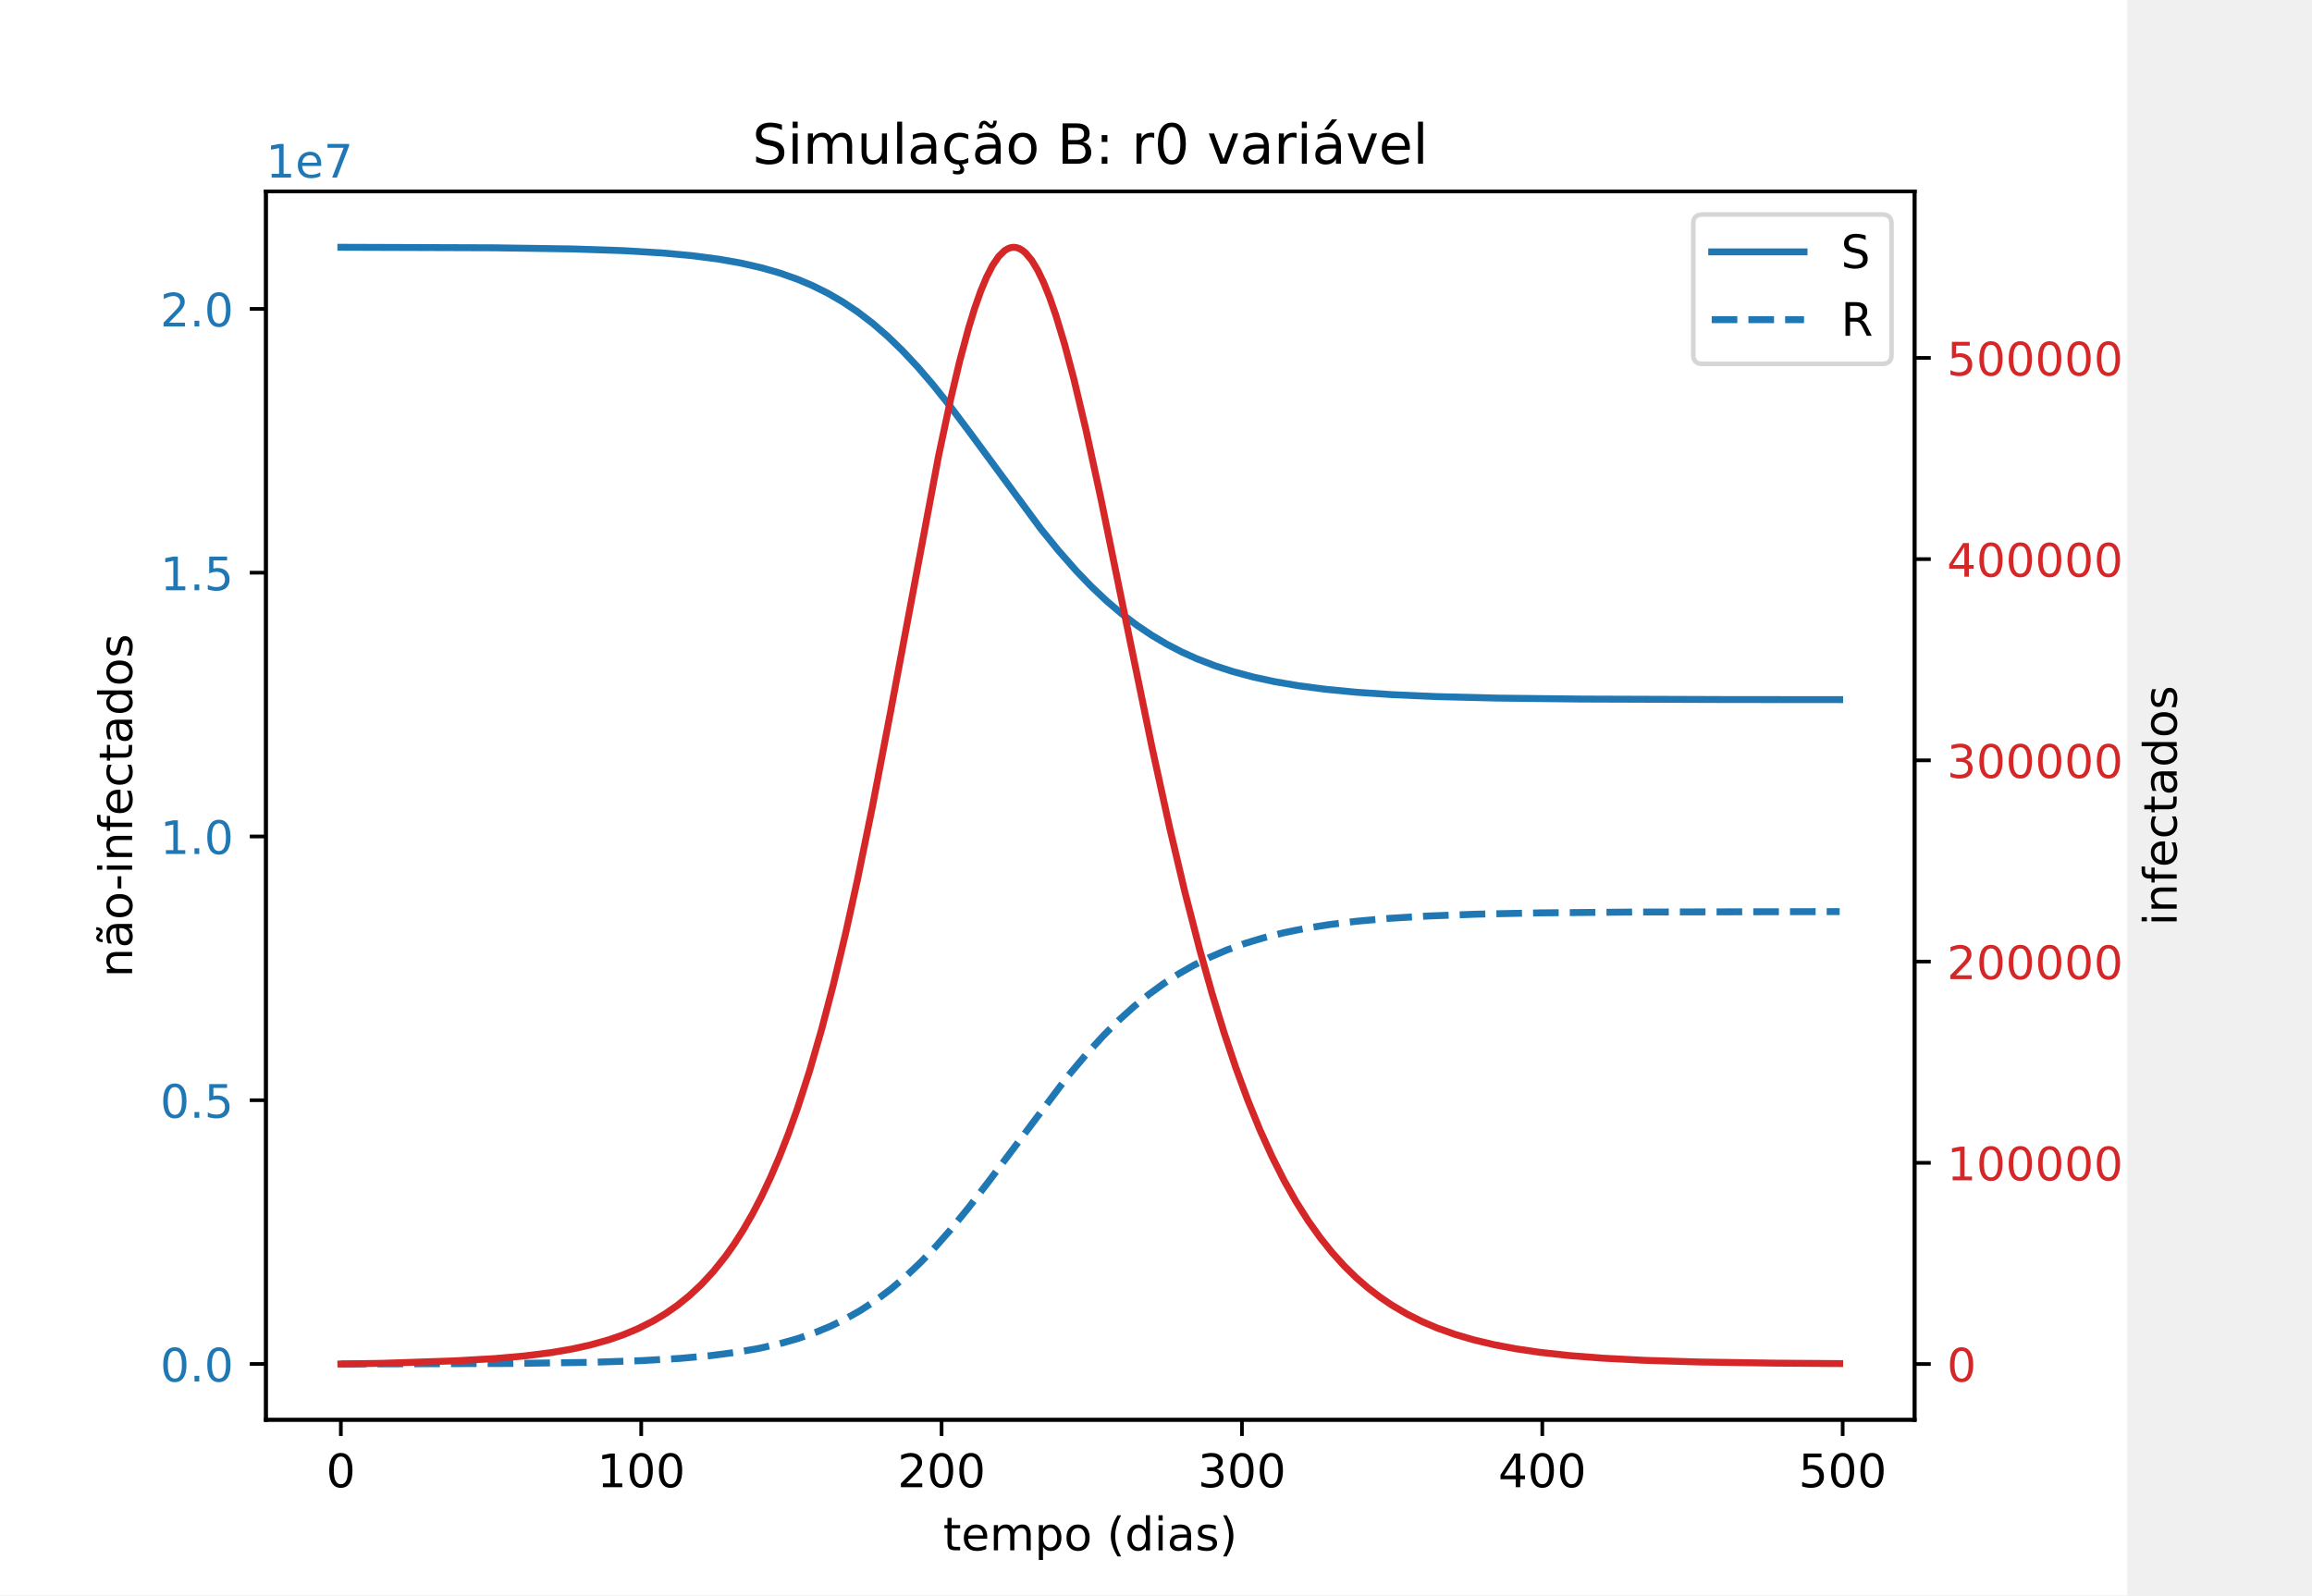
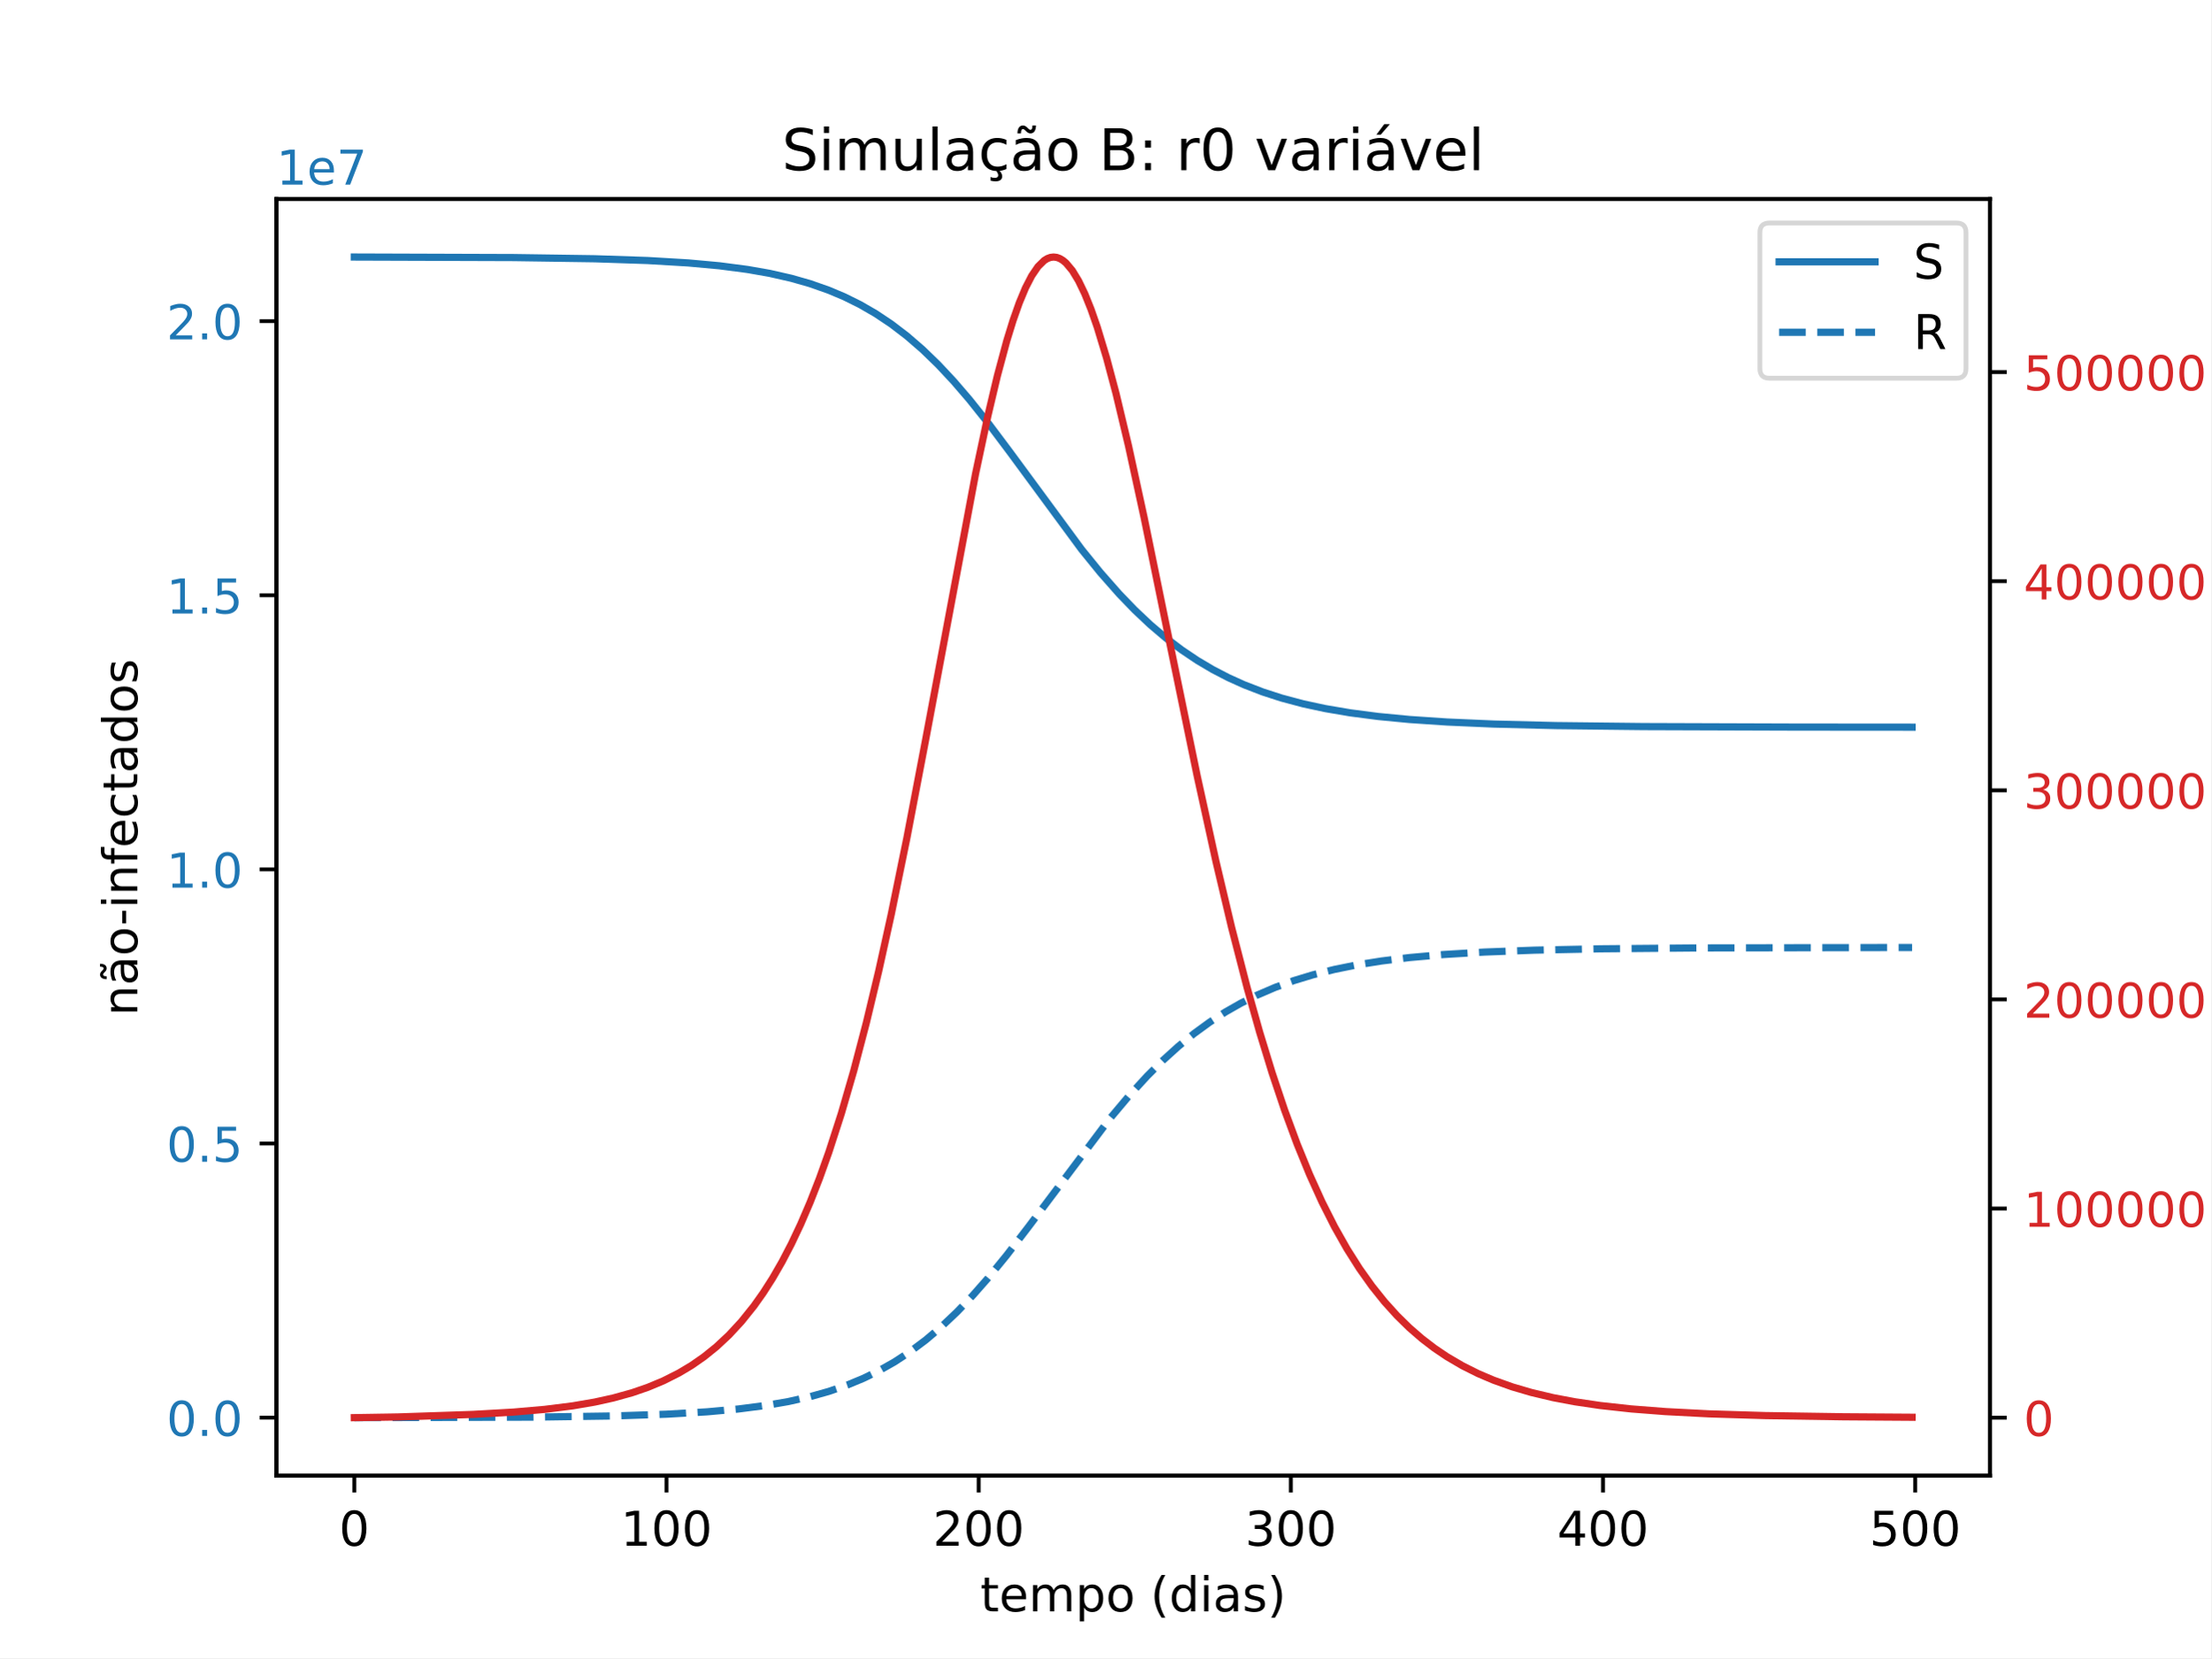
- <svg xmlns="http://www.w3.org/2000/svg" xmlns:xlink="http://www.w3.org/1999/xlink" height="345.6pt" version="1.1" viewBox="0 0 500.8 345.6" width="500.8pt">
+ <svg xmlns="http://www.w3.org/2000/svg" xmlns:xlink="http://www.w3.org/1999/xlink" height="345.6pt" version="1.1" viewBox="0 0 460.8 345.6" width="460.8pt">
  <defs>
    <style type="text/css">
*{stroke-linecap:butt;stroke-linejoin:round;}
  </style>
  </defs>
  <g id="figure_1">
    <g id="patch_1">
      <path d="M 0 345.6  L 460.8 345.6  L 460.8 0  L 0 0  z " style="fill:#ffffff;" />
    </g>
    <g id="axes_1">
      <g id="patch_2">
        <path d="M 57.6 307.584  L 414.72 307.584  L 414.72 41.472  L 57.6 41.472  z " style="fill:#ffffff;" />
      </g>
      <g id="matplotlib.axis_1">
        <g id="xtick_1">
          <g id="line2d_1">
            <defs>
              <path d="M 0 0  L 0 3.5  " id="mf9676f871f" style="stroke:#000000;stroke-width:0.8;" />
            </defs>
            <g>
              <use style="stroke:#000000;stroke-width:0.8;" x="73.833" xlink:href="#mf9676f871f" y="307.584" />
            </g>
          </g>
          <g id="text_1">
            <defs>
              <path d="M 31.781 66.406  Q 24.172 66.406 20.328 58.906  Q 16.5 51.422 16.5 36.375  Q 16.5 21.391 20.328 13.891  Q 24.172 6.391 31.781 6.391  Q 39.453 6.391 43.281 13.891  Q 47.125 21.391 47.125 36.375  Q 47.125 51.422 43.281 58.906  Q 39.453 66.406 31.781 66.406  z M 31.781 74.219  Q 44.047 74.219 50.516 64.516  Q 56.984 54.828 56.984 36.375  Q 56.984 17.969 50.516 8.266  Q 44.047 -1.422 31.781 -1.422  Q 19.531 -1.422 13.062 8.266  Q 6.594 17.969 6.594 36.375  Q 6.594 54.828 13.062 64.516  Q 19.531 74.219 31.781 74.219  z " id="DejaVuSans-48" />
            </defs>
            <g transform="translate(70.65148 322.1824)scale(0.1 -0.1)">
              <use xlink:href="#DejaVuSans-48" />
            </g>
          </g>
        </g>
        <g id="xtick_2">
          <g id="line2d_2">
            <g>
              <use style="stroke:#000000;stroke-width:0.8;" x="138.894" xlink:href="#mf9676f871f" y="307.584" />
            </g>
          </g>
          <g id="text_2">
            <defs>
              <path d="M 12.406 8.297  L 28.516 8.297  L 28.516 63.922  L 10.984 60.406  L 10.984 69.391  L 28.422 72.906  L 38.281 72.906  L 38.281 8.297  L 54.391 8.297  L 54.391 0  L 12.406 0  z " id="DejaVuSans-49" />
            </defs>
            <g transform="translate(129.35 322.1824)scale(0.1 -0.1)">
              <use xlink:href="#DejaVuSans-49" />
              <use x="63.623" xlink:href="#DejaVuSans-48" />
              <use x="127.246" xlink:href="#DejaVuSans-48" />
            </g>
          </g>
        </g>
        <g id="xtick_3">
          <g id="line2d_3">
            <g>
              <use style="stroke:#000000;stroke-width:0.8;" x="203.955" xlink:href="#mf9676f871f" y="307.584" />
            </g>
          </g>
          <g id="text_3">
            <defs>
              <path d="M 19.188 8.297  L 53.609 8.297  L 53.609 0  L 7.328 0  L 7.328 8.297  Q 12.938 14.109 22.625 23.891  Q 32.328 33.688 34.812 36.531  Q 39.547 41.844 41.422 45.531  Q 43.312 49.219 43.312 52.781  Q 43.312 58.594 39.234 62.25  Q 35.156 65.922 28.609 65.922  Q 23.969 65.922 18.812 64.312  Q 13.672 62.703 7.812 59.422  L 7.812 69.391  Q 13.766 71.781 18.938 73  Q 24.125 74.219 28.422 74.219  Q 39.75 74.219 46.484 68.547  Q 53.219 62.891 53.219 53.422  Q 53.219 48.922 51.531 44.891  Q 49.859 40.875 45.406 35.406  Q 44.188 33.984 37.641 27.219  Q 31.109 20.453 19.188 8.297  z " id="DejaVuSans-50" />
            </defs>
            <g transform="translate(194.411 322.1824)scale(0.1 -0.1)">
              <use xlink:href="#DejaVuSans-50" />
              <use x="63.623" xlink:href="#DejaVuSans-48" />
              <use x="127.246" xlink:href="#DejaVuSans-48" />
            </g>
          </g>
        </g>
        <g id="xtick_4">
          <g id="line2d_4">
            <g>
              <use style="stroke:#000000;stroke-width:0.8;" x="269.016" xlink:href="#mf9676f871f" y="307.584" />
            </g>
          </g>
          <g id="text_4">
            <defs>
              <path d="M 40.578 39.312  Q 47.656 37.797 51.625 33  Q 55.609 28.219 55.609 21.188  Q 55.609 10.406 48.188 4.484  Q 40.766 -1.422 27.094 -1.422  Q 22.516 -1.422 17.656 -0.516  Q 12.797 0.391 7.625 2.203  L 7.625 11.719  Q 11.719 9.328 16.594 8.109  Q 21.484 6.891 26.812 6.891  Q 36.078 6.891 40.938 10.547  Q 45.797 14.203 45.797 21.188  Q 45.797 27.641 41.281 31.266  Q 36.766 34.906 28.719 34.906  L 20.219 34.906  L 20.219 43.016  L 29.109 43.016  Q 36.375 43.016 40.234 45.922  Q 44.094 48.828 44.094 54.297  Q 44.094 59.906 40.109 62.906  Q 36.141 65.922 28.719 65.922  Q 24.656 65.922 20.016 65.031  Q 15.375 64.156 9.812 62.312  L 9.812 71.094  Q 15.438 72.656 20.344 73.438  Q 25.25 74.219 29.594 74.219  Q 40.828 74.219 47.359 69.109  Q 53.906 64.016 53.906 55.328  Q 53.906 49.266 50.438 45.094  Q 46.969 40.922 40.578 39.312  z " id="DejaVuSans-51" />
            </defs>
            <g transform="translate(259.4721 322.1824)scale(0.1 -0.1)">
              <use xlink:href="#DejaVuSans-51" />
              <use x="63.623" xlink:href="#DejaVuSans-48" />
              <use x="127.246" xlink:href="#DejaVuSans-48" />
            </g>
          </g>
        </g>
        <g id="xtick_5">
          <g id="line2d_5">
            <g>
              <use style="stroke:#000000;stroke-width:0.8;" x="334.077" xlink:href="#mf9676f871f" y="307.584" />
            </g>
          </g>
          <g id="text_5">
            <defs>
              <path d="M 37.797 64.312  L 12.891 25.391  L 37.797 25.391  z M 35.203 72.906  L 47.609 72.906  L 47.609 25.391  L 58.016 25.391  L 58.016 17.188  L 47.609 17.188  L 47.609 0  L 37.797 0  L 37.797 17.188  L 4.891 17.188  L 4.891 26.703  z " id="DejaVuSans-52" />
            </defs>
            <g transform="translate(324.5331 322.1824)scale(0.1 -0.1)">
              <use xlink:href="#DejaVuSans-52" />
              <use x="63.623" xlink:href="#DejaVuSans-48" />
              <use x="127.246" xlink:href="#DejaVuSans-48" />
            </g>
          </g>
        </g>
        <g id="xtick_6">
          <g id="line2d_6">
            <g>
              <use style="stroke:#000000;stroke-width:0.8;" x="399.138" xlink:href="#mf9676f871f" y="307.584" />
            </g>
          </g>
          <g id="text_6">
            <defs>
              <path d="M 10.797 72.906  L 49.516 72.906  L 49.516 64.594  L 19.828 64.594  L 19.828 46.734  Q 21.969 47.469 24.109 47.828  Q 26.266 48.188 28.422 48.188  Q 40.625 48.188 47.75 41.5  Q 54.891 34.812 54.891 23.391  Q 54.891 11.625 47.562 5.094  Q 40.234 -1.422 26.906 -1.422  Q 22.312 -1.422 17.547 -0.641  Q 12.797 0.141 7.719 1.703  L 7.719 11.625  Q 12.109 9.234 16.797 8.062  Q 21.484 6.891 26.703 6.891  Q 35.156 6.891 40.078 11.328  Q 45.016 15.766 45.016 23.391  Q 45.016 31 40.078 35.438  Q 35.156 39.891 26.703 39.891  Q 22.75 39.891 18.812 39.016  Q 14.891 38.141 10.797 36.281  z " id="DejaVuSans-53" />
            </defs>
            <g transform="translate(389.5941 322.1824)scale(0.1 -0.1)">
              <use xlink:href="#DejaVuSans-53" />
              <use x="63.623" xlink:href="#DejaVuSans-48" />
              <use x="127.246" xlink:href="#DejaVuSans-48" />
            </g>
          </g>
        </g>
        <g id="text_7">
          <defs>
            <path d="M 18.312 70.219  L 18.312 54.688  L 36.812 54.688  L 36.812 47.703  L 18.312 47.703  L 18.312 18.016  Q 18.312 11.328 20.141 9.422  Q 21.969 7.516 27.594 7.516  L 36.812 7.516  L 36.812 0  L 27.594 0  Q 17.188 0 13.234 3.875  Q 9.281 7.766 9.281 18.016  L 9.281 47.703  L 2.688 47.703  L 2.688 54.688  L 9.281 54.688  L 9.281 70.219  z " id="DejaVuSans-116" />
            <path d="M 56.203 29.594  L 56.203 25.203  L 14.891 25.203  Q 15.484 15.922 20.484 11.062  Q 25.484 6.203 34.422 6.203  Q 39.594 6.203 44.453 7.469  Q 49.312 8.734 54.109 11.281  L 54.109 2.781  Q 49.266 0.734 44.188 -0.344  Q 39.109 -1.422 33.891 -1.422  Q 20.797 -1.422 13.156 6.188  Q 5.516 13.812 5.516 26.812  Q 5.516 40.234 12.766 48.109  Q 20.016 56 32.328 56  Q 43.359 56 49.781 48.891  Q 56.203 41.797 56.203 29.594  z M 47.219 32.234  Q 47.125 39.594 43.094 43.984  Q 39.062 48.391 32.422 48.391  Q 24.906 48.391 20.391 44.141  Q 15.875 39.891 15.188 32.172  z " id="DejaVuSans-101" />
            <path d="M 52 44.188  Q 55.375 50.25 60.062 53.125  Q 64.75 56 71.094 56  Q 79.641 56 84.281 50.016  Q 88.922 44.047 88.922 33.016  L 88.922 0  L 79.891 0  L 79.891 32.719  Q 79.891 40.578 77.094 44.375  Q 74.312 48.188 68.609 48.188  Q 61.625 48.188 57.562 43.547  Q 53.516 38.922 53.516 30.906  L 53.516 0  L 44.484 0  L 44.484 32.719  Q 44.484 40.625 41.703 44.406  Q 38.922 48.188 33.109 48.188  Q 26.219 48.188 22.156 43.531  Q 18.109 38.875 18.109 30.906  L 18.109 0  L 9.078 0  L 9.078 54.688  L 18.109 54.688  L 18.109 46.188  Q 21.188 51.219 25.484 53.609  Q 29.781 56 35.688 56  Q 41.656 56 45.828 52.969  Q 50 49.953 52 44.188  z " id="DejaVuSans-109" />
            <path d="M 18.109 8.203  L 18.109 -20.797  L 9.078 -20.797  L 9.078 54.688  L 18.109 54.688  L 18.109 46.391  Q 20.953 51.266 25.266 53.625  Q 29.594 56 35.594 56  Q 45.562 56 51.781 48.094  Q 58.016 40.188 58.016 27.297  Q 58.016 14.406 51.781 6.484  Q 45.562 -1.422 35.594 -1.422  Q 29.594 -1.422 25.266 0.953  Q 20.953 3.328 18.109 8.203  z M 48.688 27.297  Q 48.688 37.203 44.609 42.844  Q 40.531 48.484 33.406 48.484  Q 26.266 48.484 22.188 42.844  Q 18.109 37.203 18.109 27.297  Q 18.109 17.391 22.188 11.75  Q 26.266 6.109 33.406 6.109  Q 40.531 6.109 44.609 11.75  Q 48.688 17.391 48.688 27.297  z " id="DejaVuSans-112" />
            <path d="M 30.609 48.391  Q 23.391 48.391 19.188 42.75  Q 14.984 37.109 14.984 27.297  Q 14.984 17.484 19.156 11.844  Q 23.344 6.203 30.609 6.203  Q 37.797 6.203 41.984 11.859  Q 46.188 17.531 46.188 27.297  Q 46.188 37.016 41.984 42.703  Q 37.797 48.391 30.609 48.391  z M 30.609 56  Q 42.328 56 49.016 48.375  Q 55.719 40.766 55.719 27.297  Q 55.719 13.875 49.016 6.219  Q 42.328 -1.422 30.609 -1.422  Q 18.844 -1.422 12.172 6.219  Q 5.516 13.875 5.516 27.297  Q 5.516 40.766 12.172 48.375  Q 18.844 56 30.609 56  z " id="DejaVuSans-111" />
            <path id="DejaVuSans-32" />
            <path d="M 31 75.875  Q 24.469 64.656 21.281 53.656  Q 18.109 42.672 18.109 31.391  Q 18.109 20.125 21.312 9.062  Q 24.516 -2 31 -13.188  L 23.188 -13.188  Q 15.875 -1.703 12.234 9.375  Q 8.594 20.453 8.594 31.391  Q 8.594 42.281 12.203 53.312  Q 15.828 64.359 23.188 75.875  z " id="DejaVuSans-40" />
            <path d="M 45.406 46.391  L 45.406 75.984  L 54.391 75.984  L 54.391 0  L 45.406 0  L 45.406 8.203  Q 42.578 3.328 38.25 0.953  Q 33.938 -1.422 27.875 -1.422  Q 17.969 -1.422 11.734 6.484  Q 5.516 14.406 5.516 27.297  Q 5.516 40.188 11.734 48.094  Q 17.969 56 27.875 56  Q 33.938 56 38.25 53.625  Q 42.578 51.266 45.406 46.391  z M 14.797 27.297  Q 14.797 17.391 18.875 11.75  Q 22.953 6.109 30.078 6.109  Q 37.203 6.109 41.297 11.75  Q 45.406 17.391 45.406 27.297  Q 45.406 37.203 41.297 42.844  Q 37.203 48.484 30.078 48.484  Q 22.953 48.484 18.875 42.844  Q 14.797 37.203 14.797 27.297  z " id="DejaVuSans-100" />
            <path d="M 9.422 54.688  L 18.406 54.688  L 18.406 0  L 9.422 0  z M 9.422 75.984  L 18.406 75.984  L 18.406 64.594  L 9.422 64.594  z " id="DejaVuSans-105" />
            <path d="M 34.281 27.484  Q 23.391 27.484 19.188 25  Q 14.984 22.516 14.984 16.5  Q 14.984 11.719 18.141 8.906  Q 21.297 6.109 26.703 6.109  Q 34.188 6.109 38.703 11.406  Q 43.219 16.703 43.219 25.484  L 43.219 27.484  z M 52.203 31.203  L 52.203 0  L 43.219 0  L 43.219 8.297  Q 40.141 3.328 35.547 0.953  Q 30.953 -1.422 24.312 -1.422  Q 15.922 -1.422 10.953 3.297  Q 6 8.016 6 15.922  Q 6 25.141 12.172 29.828  Q 18.359 34.516 30.609 34.516  L 43.219 34.516  L 43.219 35.406  Q 43.219 41.609 39.141 45  Q 35.062 48.391 27.688 48.391  Q 23 48.391 18.547 47.266  Q 14.109 46.141 10.016 43.891  L 10.016 52.203  Q 14.938 54.109 19.578 55.047  Q 24.219 56 28.609 56  Q 40.484 56 46.344 49.844  Q 52.203 43.703 52.203 31.203  z " id="DejaVuSans-97" />
            <path d="M 44.281 53.078  L 44.281 44.578  Q 40.484 46.531 36.375 47.5  Q 32.281 48.484 27.875 48.484  Q 21.188 48.484 17.844 46.438  Q 14.5 44.391 14.5 40.281  Q 14.5 37.156 16.891 35.375  Q 19.281 33.594 26.516 31.984  L 29.594 31.297  Q 39.156 29.25 43.188 25.516  Q 47.219 21.781 47.219 15.094  Q 47.219 7.469 41.188 3.016  Q 35.156 -1.422 24.609 -1.422  Q 20.219 -1.422 15.453 -0.562  Q 10.688 0.297 5.422 2  L 5.422 11.281  Q 10.406 8.688 15.234 7.391  Q 20.062 6.109 24.812 6.109  Q 31.156 6.109 34.562 8.281  Q 37.984 10.453 37.984 14.406  Q 37.984 18.062 35.516 20.016  Q 33.062 21.969 24.703 23.781  L 21.578 24.516  Q 13.234 26.266 9.516 29.906  Q 5.812 33.547 5.812 39.891  Q 5.812 47.609 11.281 51.797  Q 16.75 56 26.812 56  Q 31.781 56 36.172 55.266  Q 40.578 54.547 44.281 53.078  z " id="DejaVuSans-115" />
            <path d="M 8.016 75.875  L 15.828 75.875  Q 23.141 64.359 26.781 53.312  Q 30.422 42.281 30.422 31.391  Q 30.422 20.453 26.781 9.375  Q 23.141 -1.703 15.828 -13.188  L 8.016 -13.188  Q 14.5 -2 17.703 9.062  Q 20.906 20.125 20.906 31.391  Q 20.906 42.672 17.703 53.656  Q 14.5 64.656 8.016 75.875  z " id="DejaVuSans-41" />
          </defs>
          <g transform="translate(204.2967 335.8606)scale(0.1 -0.1)">
            <use xlink:href="#DejaVuSans-116" />
            <use x="39.209" xlink:href="#DejaVuSans-101" />
            <use x="100.732" xlink:href="#DejaVuSans-109" />
            <use x="198.145" xlink:href="#DejaVuSans-112" />
            <use x="261.621" xlink:href="#DejaVuSans-111" />
            <use x="322.803" xlink:href="#DejaVuSans-32" />
            <use x="354.59" xlink:href="#DejaVuSans-40" />
            <use x="393.604" xlink:href="#DejaVuSans-100" />
            <use x="457.08" xlink:href="#DejaVuSans-105" />
            <use x="484.863" xlink:href="#DejaVuSans-97" />
            <use x="546.143" xlink:href="#DejaVuSans-115" />
            <use x="598.242" xlink:href="#DejaVuSans-41" />
          </g>
        </g>
      </g>
      <g id="matplotlib.axis_2">
        <g id="ytick_1">
          <g id="line2d_7">
            <defs>
              <path d="M 0 0  L -3.5 0  " id="mc83e9b2685" style="stroke:#000000;stroke-width:0.8;" />
            </defs>
            <g>
              <use style="stroke:#000000;stroke-width:0.8;" x="57.6" xlink:href="#mc83e9b2685" y="295.488" />
            </g>
          </g>
          <g id="text_8">
            <defs>
              <path d="M 10.688 12.406  L 21 12.406  L 21 0  L 10.688 0  z " id="DejaVuSans-46" />
            </defs>
            <g style="fill:#1f77b4;" transform="translate(34.69687 299.2872)scale(0.1 -0.1)">
              <use xlink:href="#DejaVuSans-48" />
              <use x="63.623" xlink:href="#DejaVuSans-46" />
              <use x="95.41" xlink:href="#DejaVuSans-48" />
            </g>
          </g>
        </g>
        <g id="ytick_2">
          <g id="line2d_8">
            <g>
              <use style="stroke:#000000;stroke-width:0.8;" x="57.6" xlink:href="#mc83e9b2685" y="238.347" />
            </g>
          </g>
          <g id="text_9">
            <g style="fill:#1f77b4;" transform="translate(34.69687 242.1465)scale(0.1 -0.1)">
              <use xlink:href="#DejaVuSans-48" />
              <use x="63.623" xlink:href="#DejaVuSans-46" />
              <use x="95.41" xlink:href="#DejaVuSans-53" />
            </g>
          </g>
        </g>
        <g id="ytick_3">
          <g id="line2d_9">
            <g>
              <use style="stroke:#000000;stroke-width:0.8;" x="57.6" xlink:href="#mc83e9b2685" y="181.206" />
            </g>
          </g>
          <g id="text_10">
            <g style="fill:#1f77b4;" transform="translate(34.69687 185.0057)scale(0.1 -0.1)">
              <use xlink:href="#DejaVuSans-49" />
              <use x="63.623" xlink:href="#DejaVuSans-46" />
              <use x="95.41" xlink:href="#DejaVuSans-48" />
            </g>
          </g>
        </g>
        <g id="ytick_4">
          <g id="line2d_10">
            <g>
              <use style="stroke:#000000;stroke-width:0.8;" x="57.6" xlink:href="#mc83e9b2685" y="124.066" />
            </g>
          </g>
          <g id="text_11">
            <g style="fill:#1f77b4;" transform="translate(34.69687 127.865)scale(0.1 -0.1)">
              <use xlink:href="#DejaVuSans-49" />
              <use x="63.623" xlink:href="#DejaVuSans-46" />
              <use x="95.41" xlink:href="#DejaVuSans-53" />
            </g>
          </g>
        </g>
        <g id="ytick_5">
          <g id="line2d_11">
            <g>
              <use style="stroke:#000000;stroke-width:0.8;" x="57.6" xlink:href="#mc83e9b2685" y="66.925" />
            </g>
          </g>
          <g id="text_12">
            <g style="fill:#1f77b4;" transform="translate(34.69687 70.72419)scale(0.1 -0.1)">
              <use xlink:href="#DejaVuSans-50" />
              <use x="63.623" xlink:href="#DejaVuSans-46" />
              <use x="95.41" xlink:href="#DejaVuSans-48" />
            </g>
          </g>
        </g>
        <g id="text_13">
          <defs>
            <path d="M 54.891 33.016  L 54.891 0  L 45.906 0  L 45.906 32.719  Q 45.906 40.484 42.875 44.328  Q 39.844 48.188 33.797 48.188  Q 26.516 48.188 22.312 43.547  Q 18.109 38.922 18.109 30.906  L 18.109 0  L 9.078 0  L 9.078 54.688  L 18.109 54.688  L 18.109 46.188  Q 21.344 51.125 25.703 53.562  Q 30.078 56 35.797 56  Q 45.219 56 50.047 50.172  Q 54.891 44.344 54.891 33.016  z " id="DejaVuSans-110" />
            <path d="M 34.281 27.484  Q 23.391 27.484 19.188 25  Q 14.984 22.516 14.984 16.5  Q 14.984 11.719 18.141 8.906  Q 21.297 6.109 26.703 6.109  Q 34.188 6.109 38.703 11.406  Q 43.219 16.703 43.219 25.484  L 43.219 27.484  z M 52.203 31.203  L 52.203 0  L 43.219 0  L 43.219 8.297  Q 40.141 3.328 35.547 0.953  Q 30.953 -1.422 24.312 -1.422  Q 15.922 -1.422 10.953 3.297  Q 6 8.016 6 15.922  Q 6 25.141 12.172 29.828  Q 18.359 34.516 30.609 34.516  L 43.219 34.516  L 43.219 35.406  Q 43.219 41.609 39.141 45  Q 35.062 48.391 27.688 48.391  Q 23 48.391 18.547 47.266  Q 14.109 46.141 10.016 43.891  L 10.016 52.203  Q 14.938 54.109 19.578 55.047  Q 24.219 56 28.609 56  Q 40.484 56 46.344 49.844  Q 52.203 43.703 52.203 31.203  z M 28.812 66.891  L 26.031 69.578  Q 24.953 70.562 24.141 71.016  Q 23.344 71.484 22.703 71.484  Q 20.844 71.484 19.969 69.703  Q 19.094 67.922 19 63.922  L 12.891 63.922  Q 12.984 70.516 15.469 74.094  Q 17.969 77.688 22.406 77.688  Q 24.266 77.688 25.828 77  Q 27.391 76.312 29.203 74.703  L 31.984 72.016  Q 33.062 71.047 33.859 70.578  Q 34.672 70.125 35.297 70.125  Q 37.156 70.125 38.031 71.906  Q 38.922 73.688 39.016 77.688  L 45.125 77.688  Q 45.016 71.094 42.531 67.5  Q 40.047 63.922 35.594 63.922  Q 33.734 63.922 32.172 64.594  Q 30.609 65.281 28.812 66.891  z " id="DejaVuSans-227" />
            <path d="M 4.891 31.391  L 31.203 31.391  L 31.203 23.391  L 4.891 23.391  z " id="DejaVuSans-45" />
            <path d="M 37.109 75.984  L 37.109 68.5  L 28.516 68.5  Q 23.688 68.5 21.797 66.547  Q 19.922 64.594 19.922 59.516  L 19.922 54.688  L 34.719 54.688  L 34.719 47.703  L 19.922 47.703  L 19.922 0  L 10.891 0  L 10.891 47.703  L 2.297 47.703  L 2.297 54.688  L 10.891 54.688  L 10.891 58.5  Q 10.891 67.625 15.141 71.797  Q 19.391 75.984 28.609 75.984  z " id="DejaVuSans-102" />
            <path d="M 48.781 52.594  L 48.781 44.188  Q 44.969 46.297 41.141 47.344  Q 37.312 48.391 33.406 48.391  Q 24.656 48.391 19.812 42.844  Q 14.984 37.312 14.984 27.297  Q 14.984 17.281 19.812 11.734  Q 24.656 6.203 33.406 6.203  Q 37.312 6.203 41.141 7.25  Q 44.969 8.297 48.781 10.406  L 48.781 2.094  Q 45.016 0.344 40.984 -0.531  Q 36.969 -1.422 32.422 -1.422  Q 20.062 -1.422 12.781 6.344  Q 5.516 14.109 5.516 27.297  Q 5.516 40.672 12.859 48.328  Q 20.219 56 33.016 56  Q 37.156 56 41.109 55.141  Q 45.062 54.297 48.781 52.594  z " id="DejaVuSans-99" />
          </defs>
          <g transform="translate(28.61719 211.7241)rotate(-90)scale(0.1 -0.1)">
            <use xlink:href="#DejaVuSans-110" />
            <use x="63.379" xlink:href="#DejaVuSans-227" />
            <use x="124.658" xlink:href="#DejaVuSans-111" />
            <use x="187.715" xlink:href="#DejaVuSans-45" />
            <use x="223.799" xlink:href="#DejaVuSans-105" />
            <use x="251.582" xlink:href="#DejaVuSans-110" />
            <use x="314.961" xlink:href="#DejaVuSans-102" />
            <use x="350.166" xlink:href="#DejaVuSans-101" />
            <use x="411.689" xlink:href="#DejaVuSans-99" />
            <use x="466.67" xlink:href="#DejaVuSans-116" />
            <use x="505.879" xlink:href="#DejaVuSans-97" />
            <use x="567.158" xlink:href="#DejaVuSans-100" />
            <use x="630.635" xlink:href="#DejaVuSans-111" />
            <use x="691.816" xlink:href="#DejaVuSans-115" />
          </g>
        </g>
        <g id="text_14">
          <defs>
            <path d="M 8.203 72.906  L 55.078 72.906  L 55.078 68.703  L 28.609 0  L 18.312 0  L 43.219 64.594  L 8.203 64.594  z " id="DejaVuSans-55" />
          </defs>
          <g style="fill:#1f77b4;" transform="translate(57.6 38.472)scale(0.1 -0.1)">
            <use xlink:href="#DejaVuSans-49" />
            <use x="63.623" xlink:href="#DejaVuSans-101" />
            <use x="125.146" xlink:href="#DejaVuSans-55" />
          </g>
        </g>
      </g>
      <g id="line2d_12">
        <path clip-path="url(#p1f31dc3ad1)" d="M 73.833 53.568  L 107.014 53.68  L 123.93 53.929  L 134.99 54.297  L 143.448 54.798  L 149.954 55.395  L 155.81 56.163  L 160.364 56.966  L 164.918 58.002  L 168.822 59.119  L 172.725 60.493  L 175.979 61.868  L 179.232 63.481  L 182.485 65.36  L 185.738 67.533  L 188.991 70.019  L 192.244 72.835  L 195.497 75.985  L 198.75 79.464  L 202.003 83.248  L 205.907 88.139  L 210.461 94.21  L 225.425 114.535  L 229.329 119.345  L 233.232 123.776  L 236.485 127.148  L 239.738 130.216  L 242.991 132.98  L 246.244 135.448  L 249.498 137.635  L 252.751 139.562  L 256.004 141.248  L 259.257 142.717  L 263.16 144.224  L 267.064 145.489  L 271.618 146.704  L 276.173 147.684  L 281.377 148.571  L 287.233 149.334  L 293.739 149.96  L 301.546 150.486  L 311.305 150.912  L 324.318 151.233  L 342.535 151.44  L 374.415 151.548  L 398.487 151.567  L 398.487 151.567  " style="fill:none;stroke:#1f77b4;stroke-linecap:square;stroke-width:1.5;" />
      </g>
      <g id="line2d_13">
        <path clip-path="url(#p1f31dc3ad1)" d="M 73.833 295.488  L 110.918 295.378  L 127.833 295.132  L 138.894 294.767  L 147.352 294.273  L 153.858 293.683  L 159.713 292.926  L 164.268 292.134  L 168.822 291.113  L 172.725 290.013  L 176.629 288.662  L 179.882 287.311  L 183.135 285.727  L 186.388 283.883  L 189.641 281.755  L 192.894 279.321  L 196.147 276.567  L 199.401 273.488  L 202.654 270.091  L 205.907 266.395  L 209.81 261.615  L 214.365 255.675  L 231.28 233.172  L 235.184 228.531  L 239.088 224.266  L 242.341 221.025  L 245.594 218.078  L 248.847 215.424  L 252.1 213.052  L 255.353 210.949  L 258.606 209.095  L 261.859 207.472  L 265.763 205.795  L 269.666 204.382  L 273.57 203.196  L 278.124 202.056  L 282.679 201.136  L 287.884 200.304  L 293.739 199.587  L 300.896 198.95  L 309.354 198.439  L 319.763 198.046  L 333.426 197.763  L 354.246 197.578  L 393.933 197.494  L 398.487 197.491  L 398.487 197.491  " style="fill:none;stroke:#1f77b4;stroke-dasharray:5.55,2.4;stroke-dashoffset:0;stroke-width:1.5;" />
      </g>
      <g id="patch_3">
        <path d="M 57.6 307.584  L 57.6 41.472  " style="fill:none;stroke:#000000;stroke-linecap:square;stroke-linejoin:miter;stroke-width:0.8;" />
      </g>
      <g id="patch_4">
        <path d="M 414.72 307.584  L 414.72 41.472  " style="fill:none;stroke:#000000;stroke-linecap:square;stroke-linejoin:miter;stroke-width:0.8;" />
      </g>
      <g id="patch_5">
        <path d="M 57.6 307.584  L 414.72 307.584  " style="fill:none;stroke:#000000;stroke-linecap:square;stroke-linejoin:miter;stroke-width:0.8;" />
      </g>
      <g id="patch_6">
        <path d="M 57.6 41.472  L 414.72 41.472  " style="fill:none;stroke:#000000;stroke-linecap:square;stroke-linejoin:miter;stroke-width:0.8;" />
      </g>
      <g id="text_15">
        <defs>
          <path d="M 53.516 70.516  L 53.516 60.891  Q 47.906 63.578 42.922 64.891  Q 37.938 66.219 33.297 66.219  Q 25.25 66.219 20.875 63.094  Q 16.5 59.969 16.5 54.203  Q 16.5 49.359 19.406 46.891  Q 22.312 44.438 30.422 42.922  L 36.375 41.703  Q 47.406 39.594 52.656 34.297  Q 57.906 29 57.906 20.125  Q 57.906 9.516 50.797 4.047  Q 43.703 -1.422 29.984 -1.422  Q 24.812 -1.422 18.969 -0.25  Q 13.141 0.922 6.891 3.219  L 6.891 13.375  Q 12.891 10.016 18.656 8.297  Q 24.422 6.594 29.984 6.594  Q 38.422 6.594 43.016 9.906  Q 47.609 13.234 47.609 19.391  Q 47.609 24.75 44.312 27.781  Q 41.016 30.812 33.5 32.328  L 27.484 33.5  Q 16.453 35.688 11.516 40.375  Q 6.594 45.062 6.594 53.422  Q 6.594 63.094 13.406 68.656  Q 20.219 74.219 32.172 74.219  Q 37.312 74.219 42.625 73.281  Q 47.953 72.359 53.516 70.516  z " id="DejaVuSans-83" />
          <path d="M 8.5 21.578  L 8.5 54.688  L 17.484 54.688  L 17.484 21.922  Q 17.484 14.156 20.5 10.266  Q 23.531 6.391 29.594 6.391  Q 36.859 6.391 41.078 11.031  Q 45.312 15.672 45.312 23.688  L 45.312 54.688  L 54.297 54.688  L 54.297 0  L 45.312 0  L 45.312 8.406  Q 42.047 3.422 37.719 1  Q 33.406 -1.422 27.688 -1.422  Q 18.266 -1.422 13.375 4.438  Q 8.5 10.297 8.5 21.578  z M 31.109 56  z " id="DejaVuSans-117" />
          <path d="M 9.422 75.984  L 18.406 75.984  L 18.406 0  L 9.422 0  z " id="DejaVuSans-108" />
          <path d="M 48.781 52.594  L 48.781 44.188  Q 44.969 46.297 41.141 47.344  Q 37.312 48.391 33.406 48.391  Q 24.656 48.391 19.812 42.844  Q 14.984 37.312 14.984 27.297  Q 14.984 17.281 19.812 11.734  Q 24.656 6.203 33.406 6.203  Q 37.312 6.203 41.141 7.25  Q 44.969 8.297 48.781 10.406  L 48.781 2.094  Q 45.016 0.344 40.984 -0.531  Q 36.969 -1.422 32.422 -1.422  Q 20.062 -1.422 12.781 6.344  Q 5.516 14.109 5.516 27.297  Q 5.516 40.672 12.859 48.328  Q 20.219 56 33.016 56  Q 37.156 56 41.109 55.141  Q 45.062 54.297 48.781 52.594  z M 36.078 0  Q 38.766 -3.031 40.078 -5.594  Q 41.406 -8.156 41.406 -10.5  Q 41.406 -14.844 38.469 -17.062  Q 35.547 -19.281 29.781 -19.281  Q 27.547 -19.281 25.422 -18.984  Q 23.297 -18.703 21.188 -18.109  L 21.188 -11.719  Q 22.859 -12.547 24.656 -12.906  Q 26.469 -13.281 28.766 -13.281  Q 31.641 -13.281 33.109 -12.109  Q 34.578 -10.938 34.578 -8.688  Q 34.578 -7.234 33.516 -5.109  Q 32.469 -2.984 30.281 0  z " id="DejaVuSans-231" />
          <path d="M 19.672 34.812  L 19.672 8.109  L 35.5 8.109  Q 43.453 8.109 47.281 11.406  Q 51.125 14.703 51.125 21.484  Q 51.125 28.328 47.281 31.562  Q 43.453 34.812 35.5 34.812  z M 19.672 64.797  L 19.672 42.828  L 34.281 42.828  Q 41.5 42.828 45.031 45.531  Q 48.578 48.25 48.578 53.812  Q 48.578 59.328 45.031 62.062  Q 41.5 64.797 34.281 64.797  z M 9.812 72.906  L 35.016 72.906  Q 46.297 72.906 52.391 68.219  Q 58.5 63.531 58.5 54.891  Q 58.5 48.188 55.375 44.234  Q 52.25 40.281 46.188 39.312  Q 53.469 37.75 57.5 32.781  Q 61.531 27.828 61.531 20.406  Q 61.531 10.641 54.891 5.312  Q 48.25 0 35.984 0  L 9.812 0  z " id="DejaVuSans-66" />
          <path d="M 11.719 12.406  L 22.016 12.406  L 22.016 0  L 11.719 0  z M 11.719 51.703  L 22.016 51.703  L 22.016 39.312  L 11.719 39.312  z " id="DejaVuSans-58" />
          <path d="M 41.109 46.297  Q 39.594 47.172 37.812 47.578  Q 36.031 48 33.891 48  Q 26.266 48 22.188 43.047  Q 18.109 38.094 18.109 28.812  L 18.109 0  L 9.078 0  L 9.078 54.688  L 18.109 54.688  L 18.109 46.188  Q 20.953 51.172 25.484 53.578  Q 30.031 56 36.531 56  Q 37.453 56 38.578 55.875  Q 39.703 55.766 41.062 55.516  z " id="DejaVuSans-114" />
          <path d="M 2.984 54.688  L 12.5 54.688  L 29.594 8.797  L 46.688 54.688  L 56.203 54.688  L 35.688 0  L 23.484 0  z " id="DejaVuSans-118" />
          <path d="M 34.281 27.484  Q 23.391 27.484 19.188 25  Q 14.984 22.516 14.984 16.5  Q 14.984 11.719 18.141 8.906  Q 21.297 6.109 26.703 6.109  Q 34.188 6.109 38.703 11.406  Q 43.219 16.703 43.219 25.484  L 43.219 27.484  z M 52.203 31.203  L 52.203 0  L 43.219 0  L 43.219 8.297  Q 40.141 3.328 35.547 0.953  Q 30.953 -1.422 24.312 -1.422  Q 15.922 -1.422 10.953 3.297  Q 6 8.016 6 15.922  Q 6 25.141 12.172 29.828  Q 18.359 34.516 30.609 34.516  L 43.219 34.516  L 43.219 35.406  Q 43.219 41.609 39.141 45  Q 35.062 48.391 27.688 48.391  Q 23 48.391 18.547 47.266  Q 14.109 46.141 10.016 43.891  L 10.016 52.203  Q 14.938 54.109 19.578 55.047  Q 24.219 56 28.609 56  Q 40.484 56 46.344 49.844  Q 52.203 43.703 52.203 31.203  z M 35.797 79.984  L 45.516 79.984  L 29.594 61.625  L 22.125 61.625  z " id="DejaVuSans-225" />
        </defs>
        <g transform="translate(162.9553 35.472)scale(0.12 -0.12)">
          <use xlink:href="#DejaVuSans-83" />
          <use x="63.477" xlink:href="#DejaVuSans-105" />
          <use x="91.26" xlink:href="#DejaVuSans-109" />
          <use x="188.672" xlink:href="#DejaVuSans-117" />
          <use x="252.051" xlink:href="#DejaVuSans-108" />
          <use x="279.834" xlink:href="#DejaVuSans-97" />
          <use x="341.113" xlink:href="#DejaVuSans-231" />
          <use x="396.094" xlink:href="#DejaVuSans-227" />
          <use x="457.373" xlink:href="#DejaVuSans-111" />
          <use x="518.555" xlink:href="#DejaVuSans-32" />
          <use x="550.342" xlink:href="#DejaVuSans-66" />
          <use x="618.945" xlink:href="#DejaVuSans-58" />
          <use x="652.637" xlink:href="#DejaVuSans-32" />
          <use x="684.424" xlink:href="#DejaVuSans-114" />
          <use x="725.537" xlink:href="#DejaVuSans-48" />
          <use x="789.16" xlink:href="#DejaVuSans-32" />
          <use x="820.947" xlink:href="#DejaVuSans-118" />
          <use x="880.127" xlink:href="#DejaVuSans-97" />
          <use x="941.406" xlink:href="#DejaVuSans-114" />
          <use x="982.52" xlink:href="#DejaVuSans-105" />
          <use x="1010.303" xlink:href="#DejaVuSans-225" />
          <use x="1071.582" xlink:href="#DejaVuSans-118" />
          <use x="1130.762" xlink:href="#DejaVuSans-101" />
          <use x="1192.285" xlink:href="#DejaVuSans-108" />
        </g>
      </g>
      <g id="legend_1">
        <g id="patch_7">
          <path d="M 368.772 78.828  L 407.72 78.828  Q 409.72 78.828 409.72 76.828  L 409.72 48.472  Q 409.72 46.472 407.72 46.472  L 368.772 46.472  Q 366.772 46.472 366.772 48.472  L 366.772 76.828  Q 366.772 78.828 368.772 78.828  z " style="fill:#ffffff;opacity:0.8;stroke:#cccccc;stroke-linejoin:miter;" />
        </g>
        <g id="line2d_14">
          <path d="M 370.772 54.57  L 390.772 54.57  " style="fill:none;stroke:#1f77b4;stroke-linecap:square;stroke-width:1.5;" />
        </g>
        <g id="line2d_15" />
        <g id="text_16">
          <g transform="translate(398.7716 58.07044)scale(0.1 -0.1)">
            <use xlink:href="#DejaVuSans-83" />
          </g>
        </g>
        <g id="line2d_16">
          <path d="M 370.772 69.249  L 390.772 69.249  " style="fill:none;stroke:#1f77b4;stroke-dasharray:5.55,2.4;stroke-dashoffset:0;stroke-width:1.5;" />
        </g>
        <g id="line2d_17" />
        <g id="text_17">
          <defs>
            <path d="M 44.391 34.188  Q 47.562 33.109 50.562 29.594  Q 53.562 26.078 56.594 19.922  L 66.609 0  L 56 0  L 46.688 18.703  Q 43.062 26.031 39.672 28.422  Q 36.281 30.812 30.422 30.812  L 19.672 30.812  L 19.672 0  L 9.812 0  L 9.812 72.906  L 32.078 72.906  Q 44.578 72.906 50.734 67.672  Q 56.891 62.453 56.891 51.906  Q 56.891 45.016 53.688 40.469  Q 50.484 35.938 44.391 34.188  z M 19.672 64.797  L 19.672 38.922  L 32.078 38.922  Q 39.203 38.922 42.844 42.219  Q 46.484 45.516 46.484 51.906  Q 46.484 58.297 42.844 61.547  Q 39.203 64.797 32.078 64.797  z " id="DejaVuSans-82" />
          </defs>
          <g transform="translate(398.7716 72.74856)scale(0.1 -0.1)">
            <use xlink:href="#DejaVuSans-82" />
          </g>
        </g>
      </g>
    </g>
    <g id="axes_2">
      <g id="matplotlib.axis_3">
        <g id="ytick_6">
          <g id="line2d_18">
            <defs>
              <path d="M 0 0  L 3.5 0  " id="m0adfbcb8ee" style="stroke:#000000;stroke-width:0.8;" />
            </defs>
            <g>
              <use style="stroke:#000000;stroke-width:0.8;" x="414.72" xlink:href="#m0adfbcb8ee" y="295.493" />
            </g>
          </g>
          <g id="text_18">
            <g style="fill:#d62728;" transform="translate(421.72 299.2923)scale(0.1 -0.1)">
              <use xlink:href="#DejaVuSans-48" />
            </g>
          </g>
        </g>
        <g id="ytick_7">
          <g id="line2d_19">
            <g>
              <use style="stroke:#000000;stroke-width:0.8;" x="414.72" xlink:href="#m0adfbcb8ee" y="251.903" />
            </g>
          </g>
          <g id="text_19">
            <g style="fill:#d62728;" transform="translate(421.72 255.7021)scale(0.1 -0.1)">
              <use xlink:href="#DejaVuSans-49" />
              <use x="63.623" xlink:href="#DejaVuSans-48" />
              <use x="127.246" xlink:href="#DejaVuSans-48" />
              <use x="190.869" xlink:href="#DejaVuSans-48" />
              <use x="254.492" xlink:href="#DejaVuSans-48" />
              <use x="318.115" xlink:href="#DejaVuSans-48" />
            </g>
          </g>
        </g>
        <g id="ytick_8">
          <g id="line2d_20">
            <g>
              <use style="stroke:#000000;stroke-width:0.8;" x="414.72" xlink:href="#m0adfbcb8ee" y="208.313" />
            </g>
          </g>
          <g id="text_20">
            <g style="fill:#d62728;" transform="translate(421.72 212.1118)scale(0.1 -0.1)">
              <use xlink:href="#DejaVuSans-50" />
              <use x="63.623" xlink:href="#DejaVuSans-48" />
              <use x="127.246" xlink:href="#DejaVuSans-48" />
              <use x="190.869" xlink:href="#DejaVuSans-48" />
              <use x="254.492" xlink:href="#DejaVuSans-48" />
              <use x="318.115" xlink:href="#DejaVuSans-48" />
            </g>
          </g>
        </g>
        <g id="ytick_9">
          <g id="line2d_21">
            <g>
              <use style="stroke:#000000;stroke-width:0.8;" x="414.72" xlink:href="#m0adfbcb8ee" y="164.722" />
            </g>
          </g>
          <g id="text_21">
            <g style="fill:#d62728;" transform="translate(421.72 168.5216)scale(0.1 -0.1)">
              <use xlink:href="#DejaVuSans-51" />
              <use x="63.623" xlink:href="#DejaVuSans-48" />
              <use x="127.246" xlink:href="#DejaVuSans-48" />
              <use x="190.869" xlink:href="#DejaVuSans-48" />
              <use x="254.492" xlink:href="#DejaVuSans-48" />
              <use x="318.115" xlink:href="#DejaVuSans-48" />
            </g>
          </g>
        </g>
        <g id="ytick_10">
          <g id="line2d_22">
            <g>
              <use style="stroke:#000000;stroke-width:0.8;" x="414.72" xlink:href="#m0adfbcb8ee" y="121.132" />
            </g>
          </g>
          <g id="text_22">
            <g style="fill:#d62728;" transform="translate(421.72 124.9314)scale(0.1 -0.1)">
              <use xlink:href="#DejaVuSans-52" />
              <use x="63.623" xlink:href="#DejaVuSans-48" />
              <use x="127.246" xlink:href="#DejaVuSans-48" />
              <use x="190.869" xlink:href="#DejaVuSans-48" />
              <use x="254.492" xlink:href="#DejaVuSans-48" />
              <use x="318.115" xlink:href="#DejaVuSans-48" />
            </g>
          </g>
        </g>
        <g id="ytick_11">
          <g id="line2d_23">
            <g>
              <use style="stroke:#000000;stroke-width:0.8;" x="414.72" xlink:href="#m0adfbcb8ee" y="77.542" />
            </g>
          </g>
          <g id="text_23">
            <g style="fill:#d62728;" transform="translate(421.72 81.34112)scale(0.1 -0.1)">
              <use xlink:href="#DejaVuSans-53" />
              <use x="63.623" xlink:href="#DejaVuSans-48" />
              <use x="127.246" xlink:href="#DejaVuSans-48" />
              <use x="190.869" xlink:href="#DejaVuSans-48" />
              <use x="254.492" xlink:href="#DejaVuSans-48" />
              <use x="318.115" xlink:href="#DejaVuSans-48" />
            </g>
          </g>
        </g>
        <g id="text_24">
          <g transform="translate(471.4934 200.5342)rotate(-90)scale(0.1 -0.1)">
            <use xlink:href="#DejaVuSans-105" />
            <use x="27.783" xlink:href="#DejaVuSans-110" />
            <use x="91.162" xlink:href="#DejaVuSans-102" />
            <use x="126.367" xlink:href="#DejaVuSans-101" />
            <use x="187.891" xlink:href="#DejaVuSans-99" />
            <use x="242.871" xlink:href="#DejaVuSans-116" />
            <use x="282.08" xlink:href="#DejaVuSans-97" />
            <use x="343.359" xlink:href="#DejaVuSans-100" />
            <use x="406.836" xlink:href="#DejaVuSans-111" />
            <use x="468.018" xlink:href="#DejaVuSans-115" />
          </g>
        </g>
      </g>
      <g id="line2d_24">
        <path clip-path="url(#p1f31dc3ad1)" d="M 73.833 295.488  L 82.941 295.339  L 98.556 294.81  L 107.014 294.329  L 113.52 293.76  L 119.375 293.023  L 123.93 292.241  L 127.833 291.378  L 131.737 290.291  L 134.99 289.171  L 138.243 287.814  L 141.496 286.172  L 144.099 284.616  L 146.701 282.807  L 149.304 280.709  L 151.906 278.277  L 154.508 275.465  L 157.111 272.218  L 159.063 269.465  L 161.015 266.408  L 162.966 263.023  L 164.918 259.28  L 166.87 255.15  L 168.822 250.605  L 170.774 245.617  L 172.725 240.159  L 175.328 232.111  L 177.93 223.14  L 180.533 213.22  L 183.135 202.351  L 185.738 190.566  L 188.991 174.667  L 192.894 154.238  L 203.304 98.761  L 205.907 86.542  L 207.858 78.306  L 209.81 71.046  L 211.112 66.82  L 212.413 63.129  L 213.714 60.007  L 215.015 57.48  L 216.316 55.57  L 217.618 54.29  L 218.268 53.89  L 218.919 53.649  L 219.569 53.568  L 220.22 53.647  L 220.871 53.883  L 221.521 54.277  L 222.172 54.827  L 223.473 56.382  L 224.774 58.528  L 226.076 61.238  L 227.377 64.48  L 228.678 68.218  L 230.63 74.672  L 232.582 82.014  L 235.184 92.928  L 238.437 107.882  L 243.642 133.313  L 249.498 161.737  L 253.401 179.507  L 256.654 193.241  L 259.907 205.859  L 262.51 215.112  L 265.112 223.612  L 267.715 231.375  L 270.317 238.425  L 272.919 244.8  L 275.522 250.542  L 278.124 255.694  L 280.727 260.303  L 283.329 264.416  L 285.932 268.077  L 288.534 271.329  L 291.137 274.213  L 293.739 276.766  L 296.341 279.023  L 298.944 281.016  L 301.546 282.774  L 304.799 284.681  L 308.052 286.307  L 311.305 287.693  L 315.209 289.086  L 319.113 290.232  L 323.667 291.316  L 328.221 292.177  L 333.426 292.948  L 339.932 293.665  L 347.089 294.223  L 356.198 294.695  L 367.909 295.054  L 384.174 295.302  L 398.487 295.401  L 398.487 295.401  " style="fill:none;stroke:#d62728;stroke-linecap:square;stroke-width:1.5;" />
      </g>
      <g id="patch_8">
        <path d="M 57.6 307.584  L 57.6 41.472  " style="fill:none;stroke:#000000;stroke-linecap:square;stroke-linejoin:miter;stroke-width:0.8;" />
      </g>
      <g id="patch_9">
        <path d="M 414.72 307.584  L 414.72 41.472  " style="fill:none;stroke:#000000;stroke-linecap:square;stroke-linejoin:miter;stroke-width:0.8;" />
      </g>
      <g id="patch_10">
        <path d="M 57.6 307.584  L 414.72 307.584  " style="fill:none;stroke:#000000;stroke-linecap:square;stroke-linejoin:miter;stroke-width:0.8;" />
      </g>
      <g id="patch_11">
        <path d="M 57.6 41.472  L 414.72 41.472  " style="fill:none;stroke:#000000;stroke-linecap:square;stroke-linejoin:miter;stroke-width:0.8;" />
      </g>
    </g>
  </g>
  <defs>
    <clipPath id="p1f31dc3ad1">
      <rect height="266.112" width="357.12" x="57.6" y="41.472" />
    </clipPath>
  </defs>
</svg>
